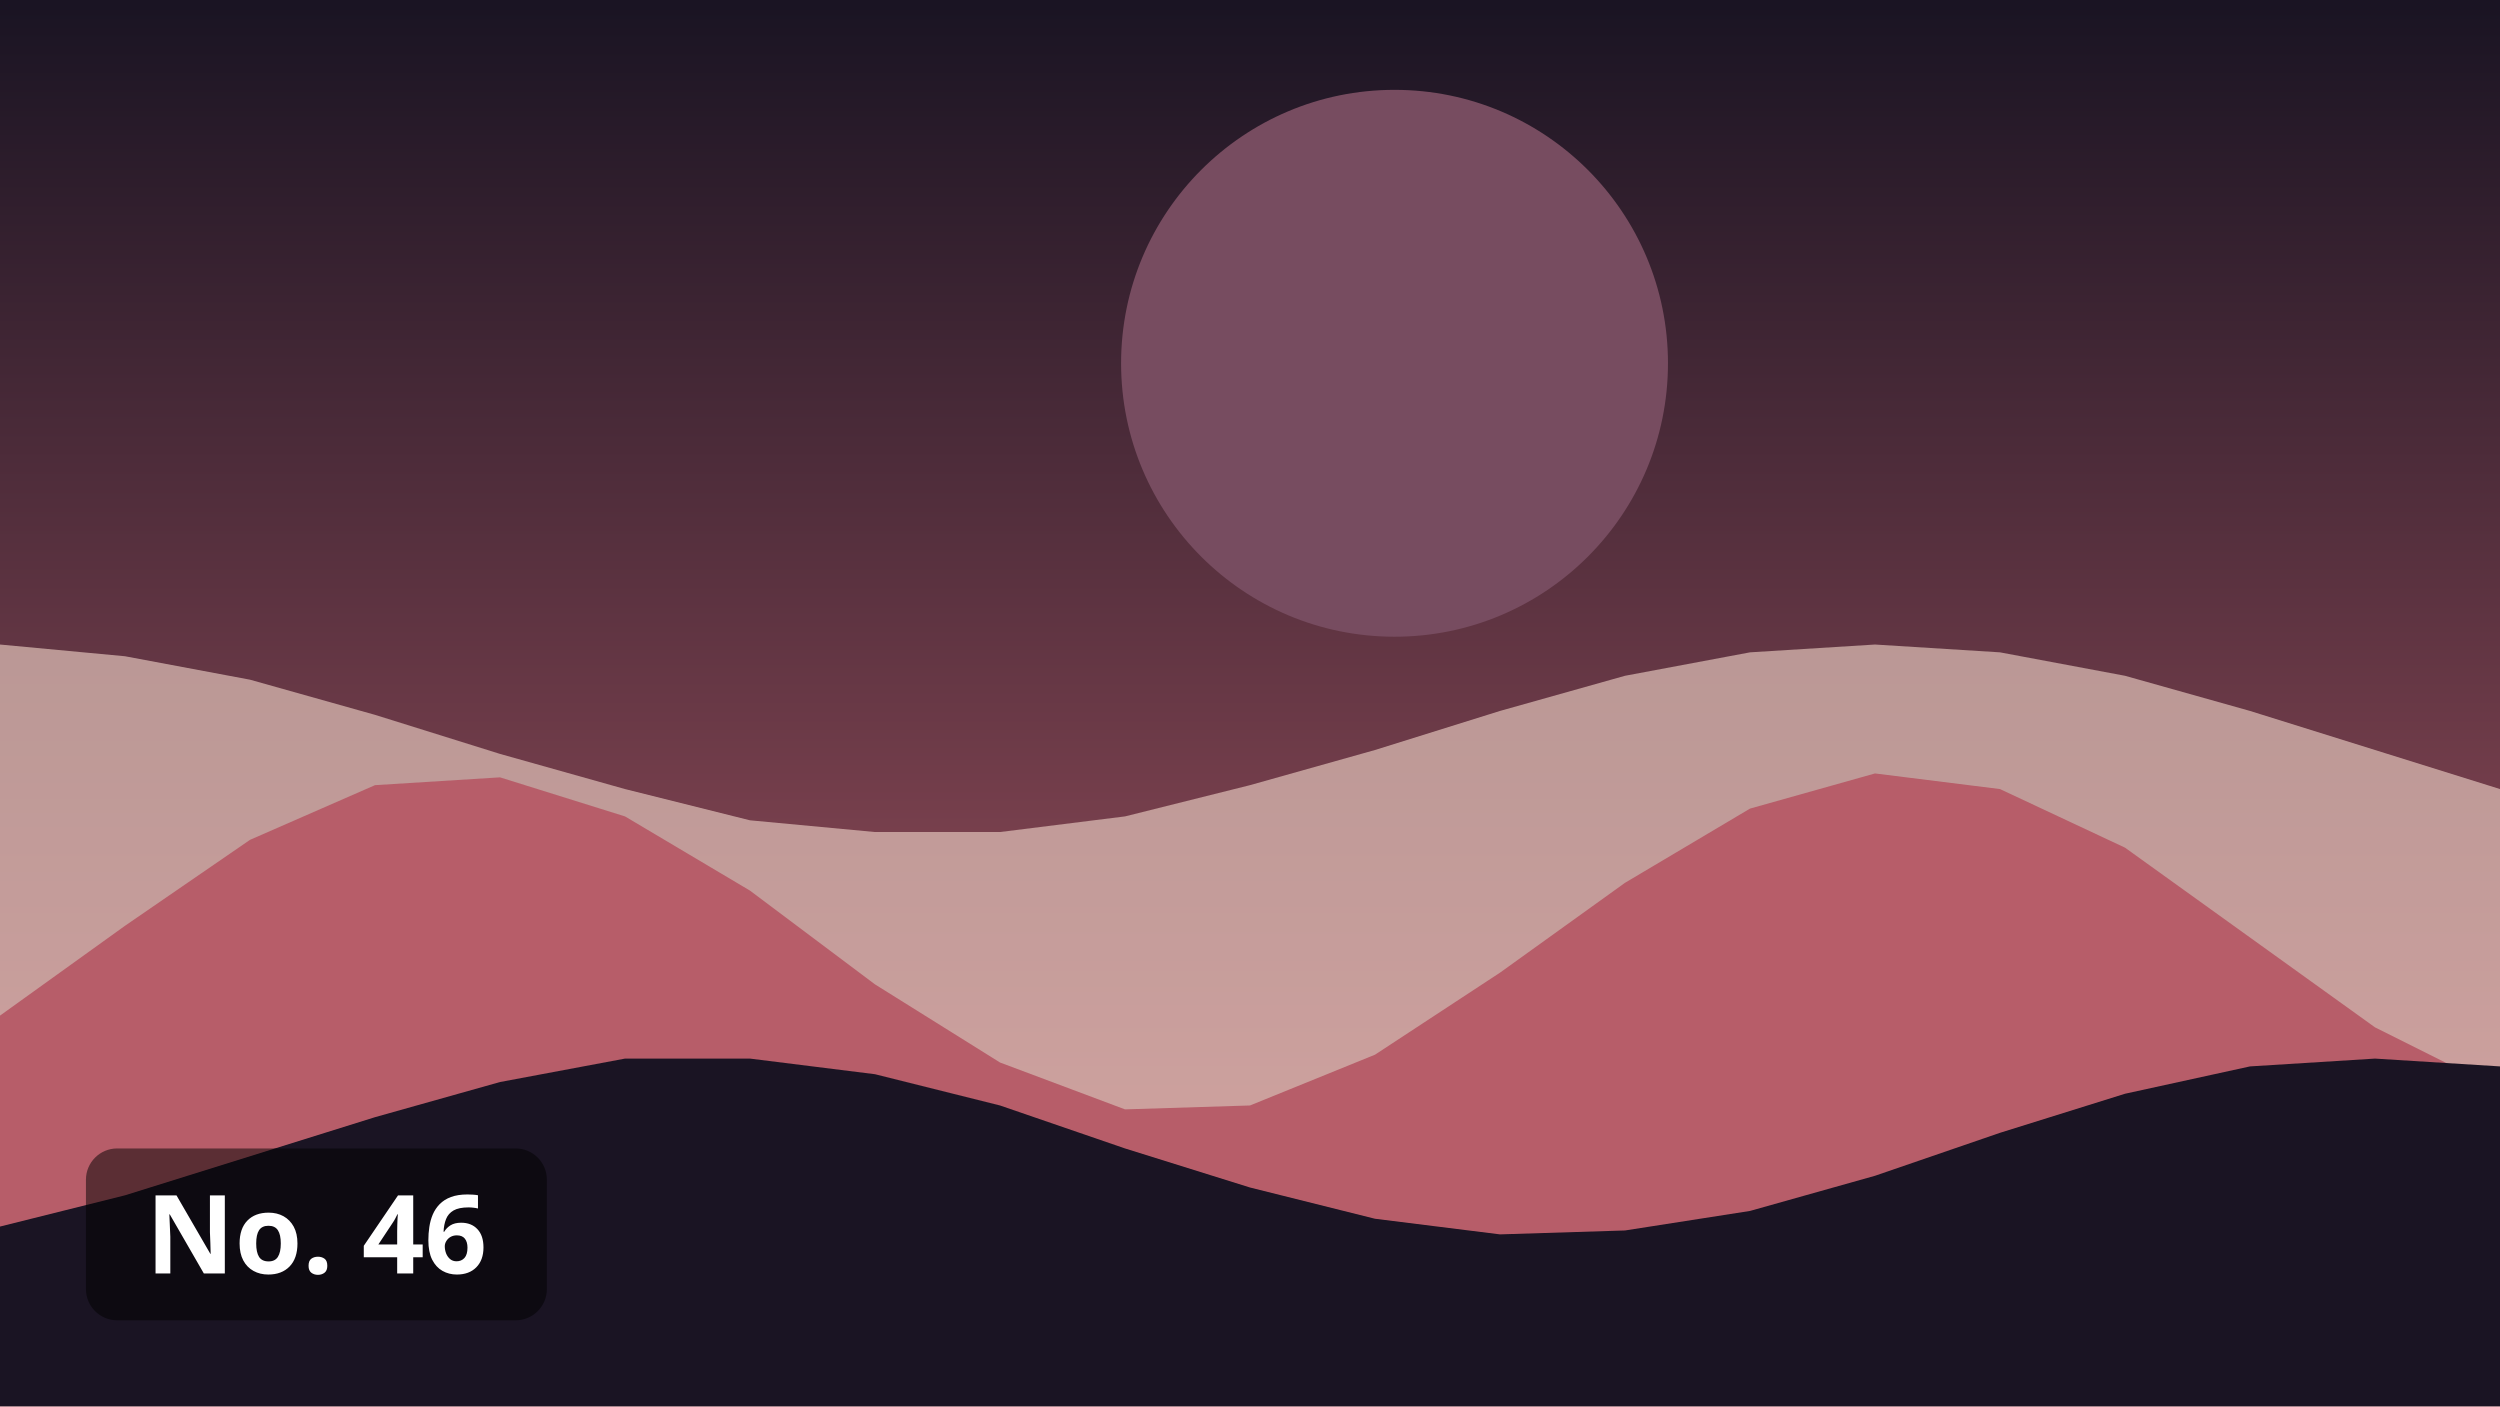
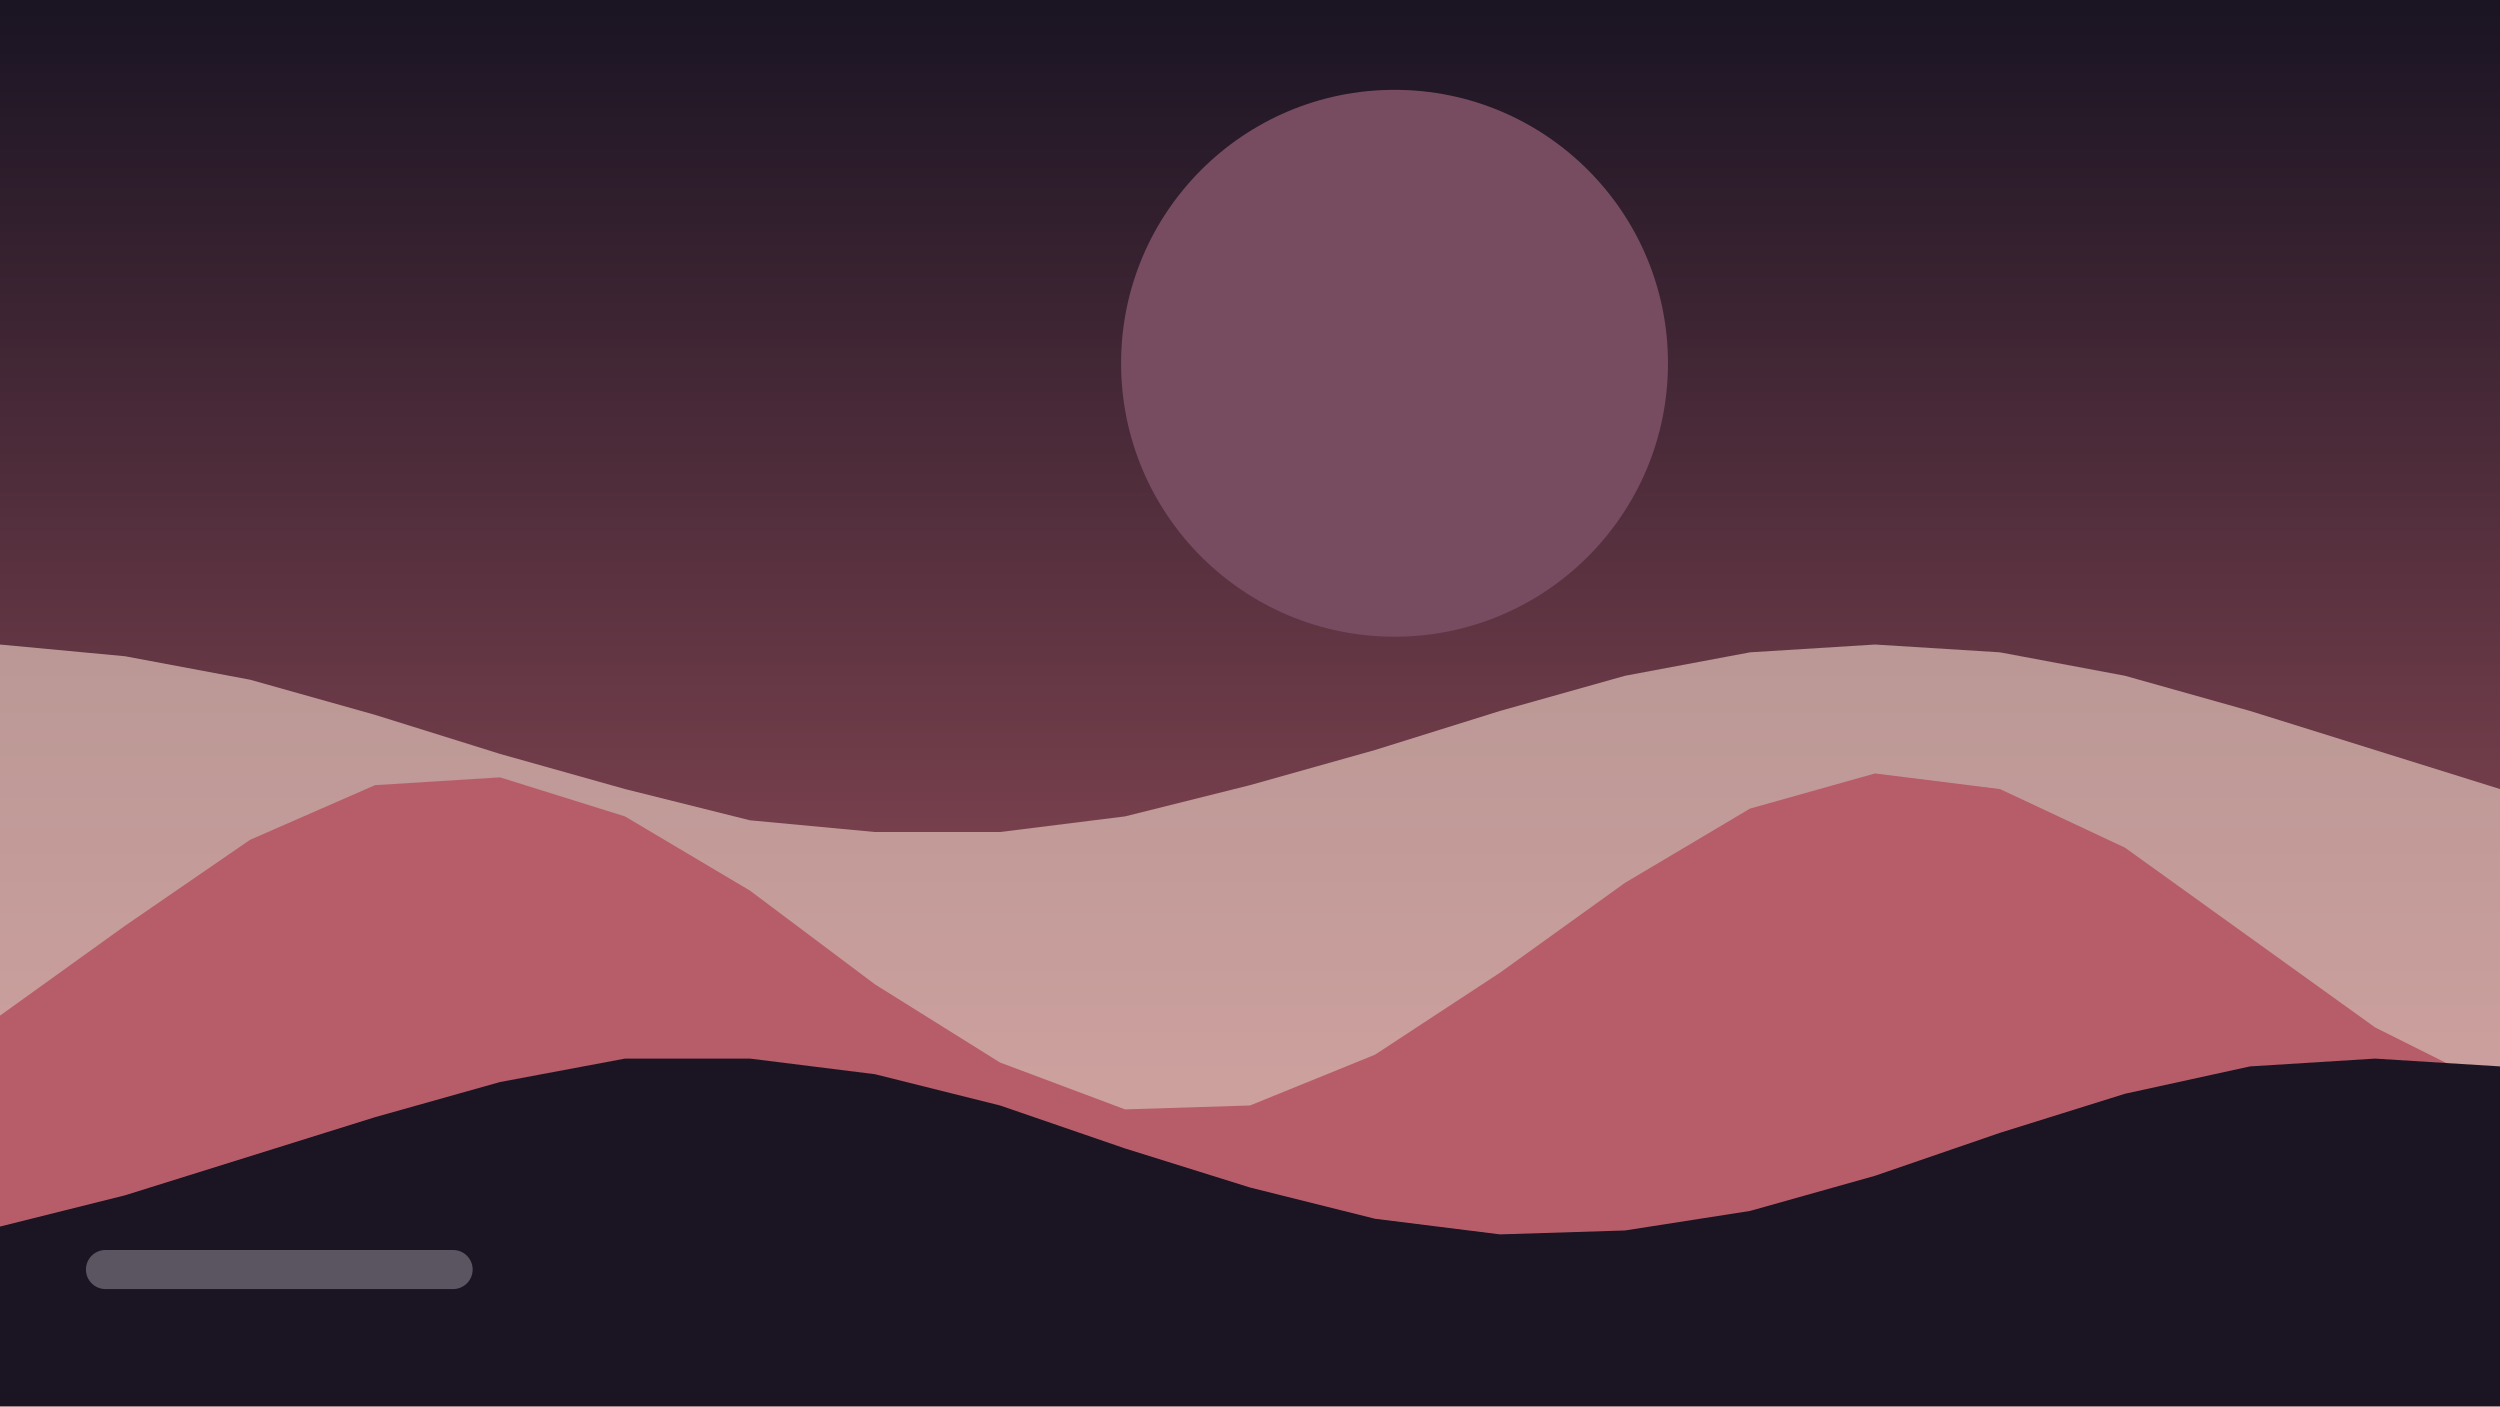
<svg xmlns="http://www.w3.org/2000/svg" width="640" height="360" viewBox="0 0 640 360">
  <defs>
    <linearGradient id="s" x1="0" y1="0" x2="0" y2="1">
      <stop offset="0" stop-color="#1a1423" />
      <stop offset="1" stop-color="#b75d69" />
    </linearGradient>
  </defs>
  <rect width="640" height="360" fill="url(#s)" />
  <circle cx="357" cy="93" r="70" fill="#774c60" />
  <path d="M0 360L0 165L32 168L64 174L96 183L128 193L160 202L192 210L224 213L256 213L288 209L320 201L352 192L384 182L416 173L448 167L480 165L512 167L544 173L576 182L608 192L640 202L640 360Z" fill="#eacdc2" opacity="0.65" />
  <path d="M0 360L0 260L32 237L64 215L96 201L128 199L160 209L192 228L224 252L256 272L288 284L320 283L352 270L384 249L416 226L448 207L480 198L512 202L544 217L576 240L608 263L640 279L640 360Z" fill="#b75d69" opacity="1" />
  <path d="M0 360L0 314L32 306L64 296L96 286L128 277L160 271L192 271L224 275L256 283L288 294L320 304L352 312L384 316L416 315L448 310L480 301L512 290L544 280L576 273L608 271L640 273L640 360Z" fill="#1a1423" opacity="1" />
-   <g font-family="sans-serif" font-weight="800">
-     <rect x="22" y="294" width="118" height="44" rx="8" fill="#000" opacity="0.5" />
-     <text x="81" y="326" font-size="28" fill="#fff" text-anchor="middle">No. 46</text>
-   </g>
+   <rect x="22" y="320" width="99" height="10" rx="5" fill="#fff" opacity="0.28" />
</svg>
